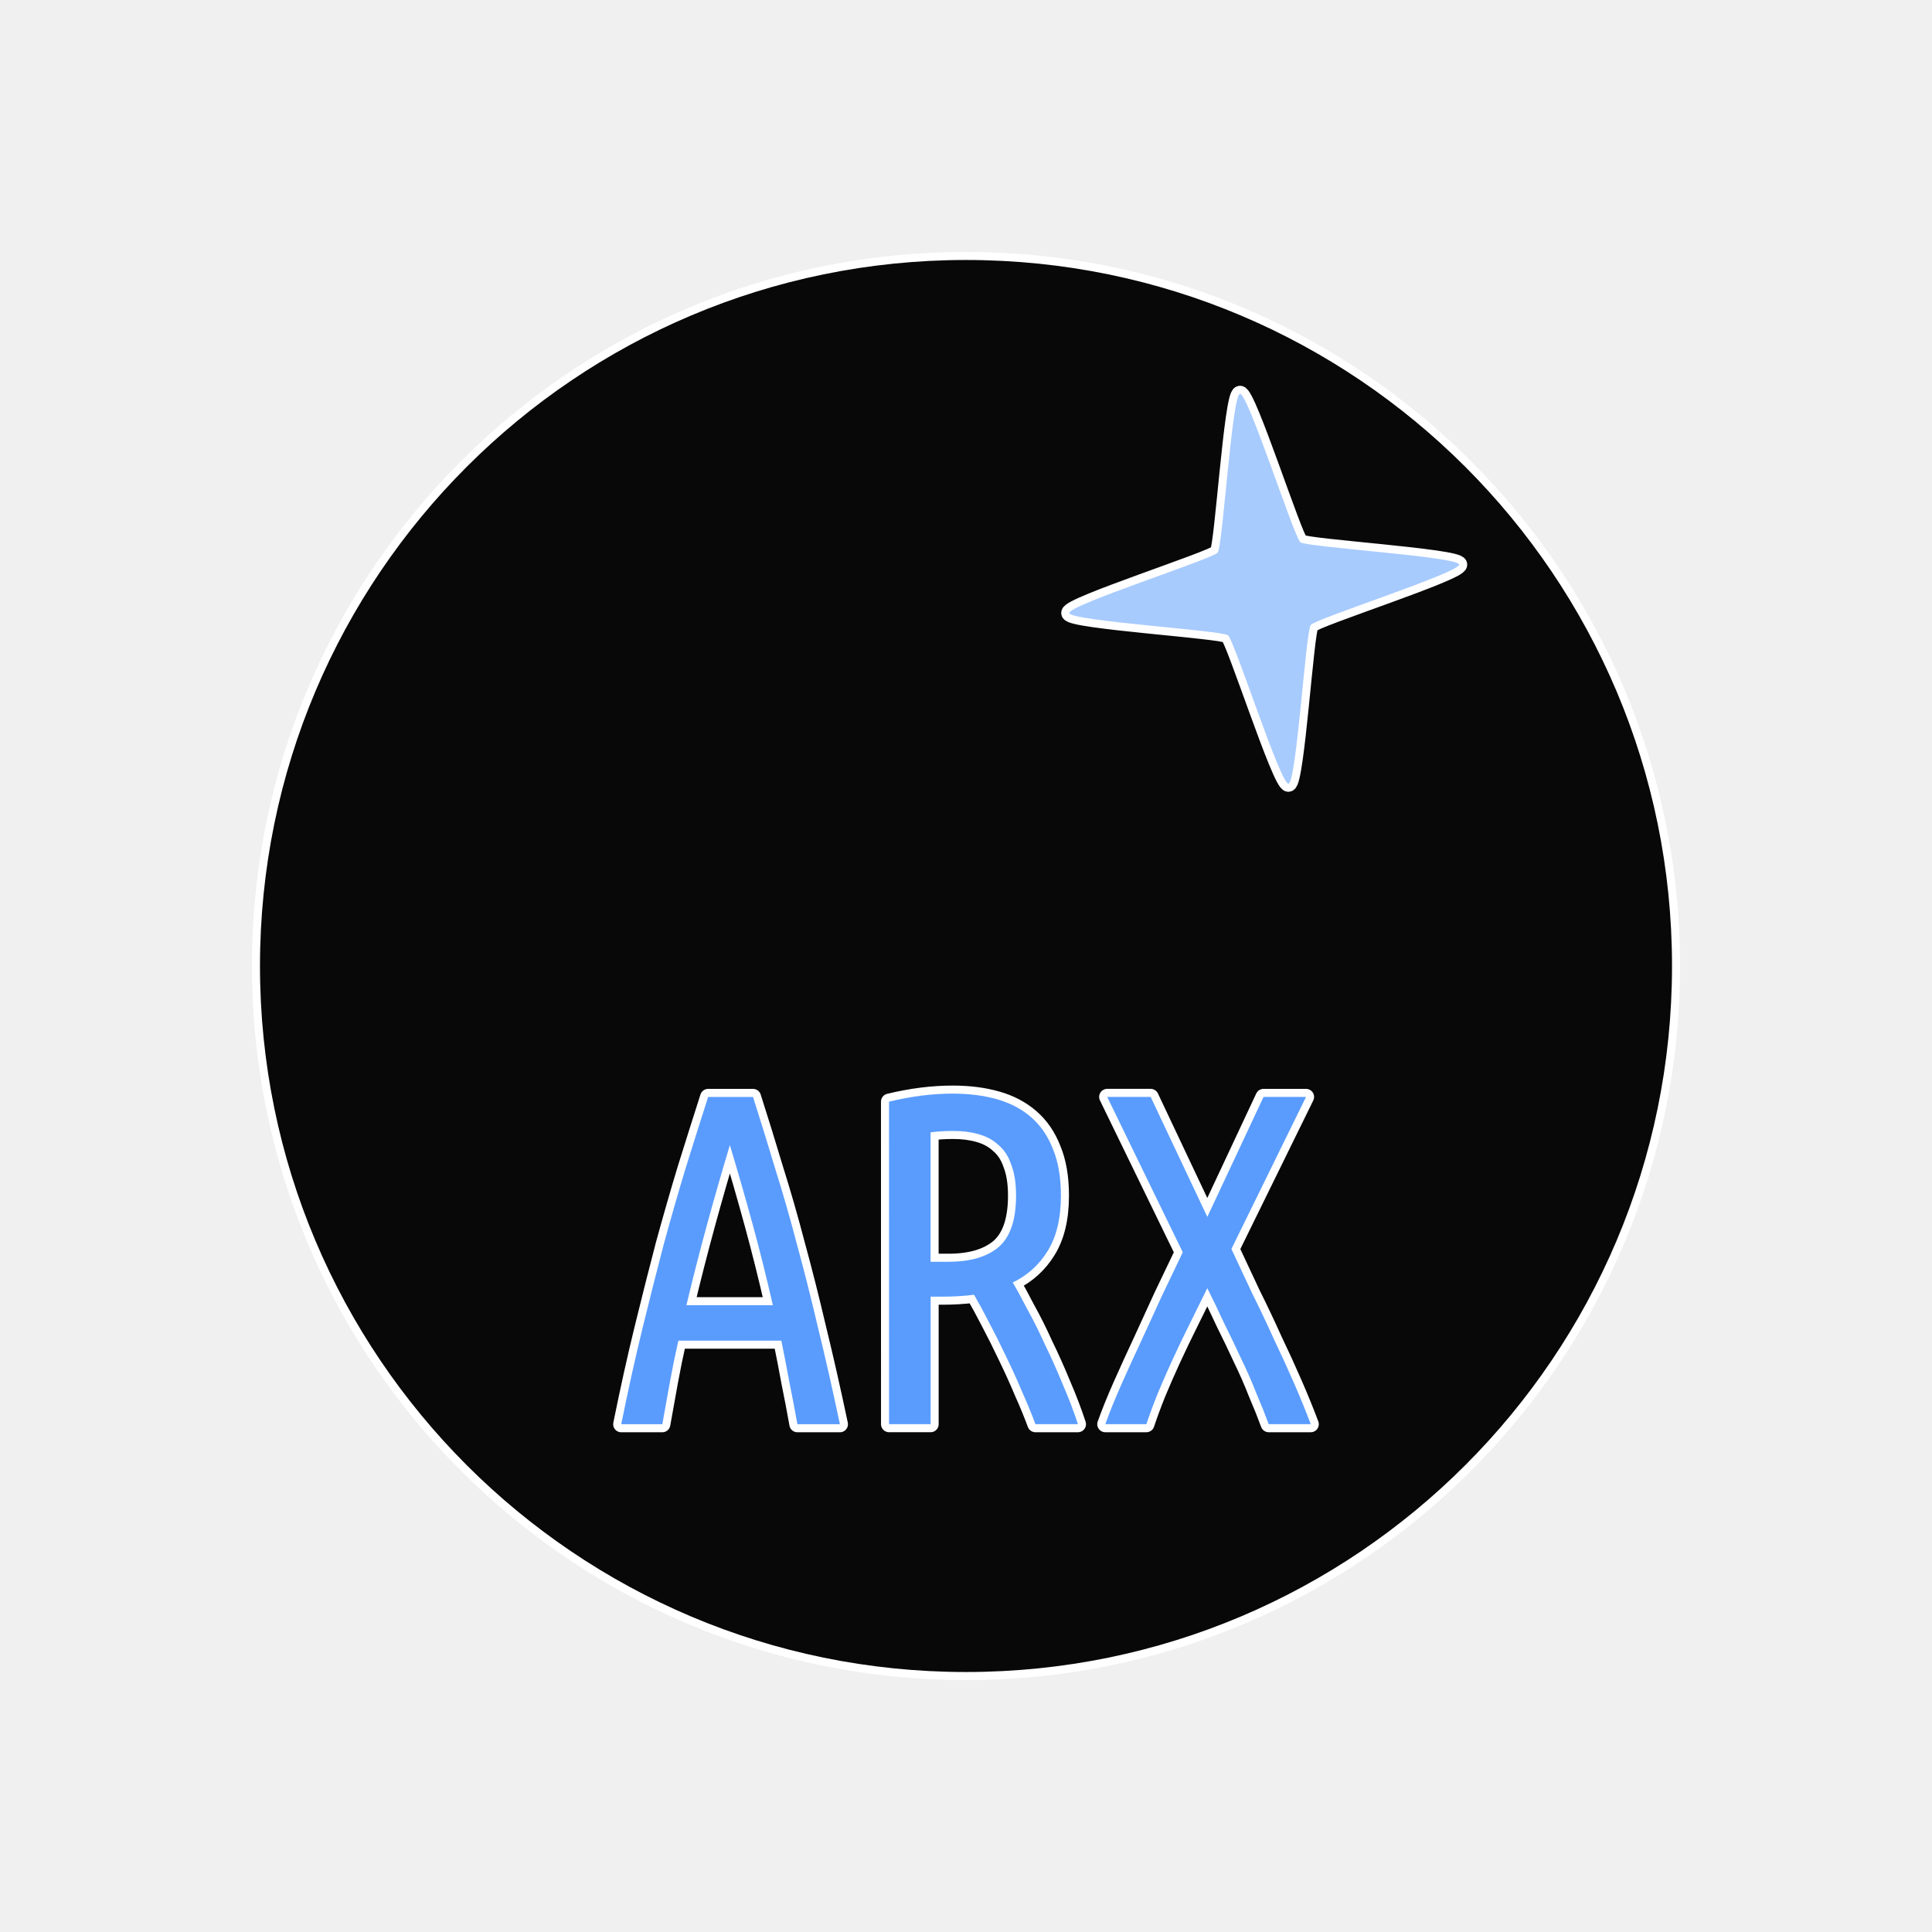
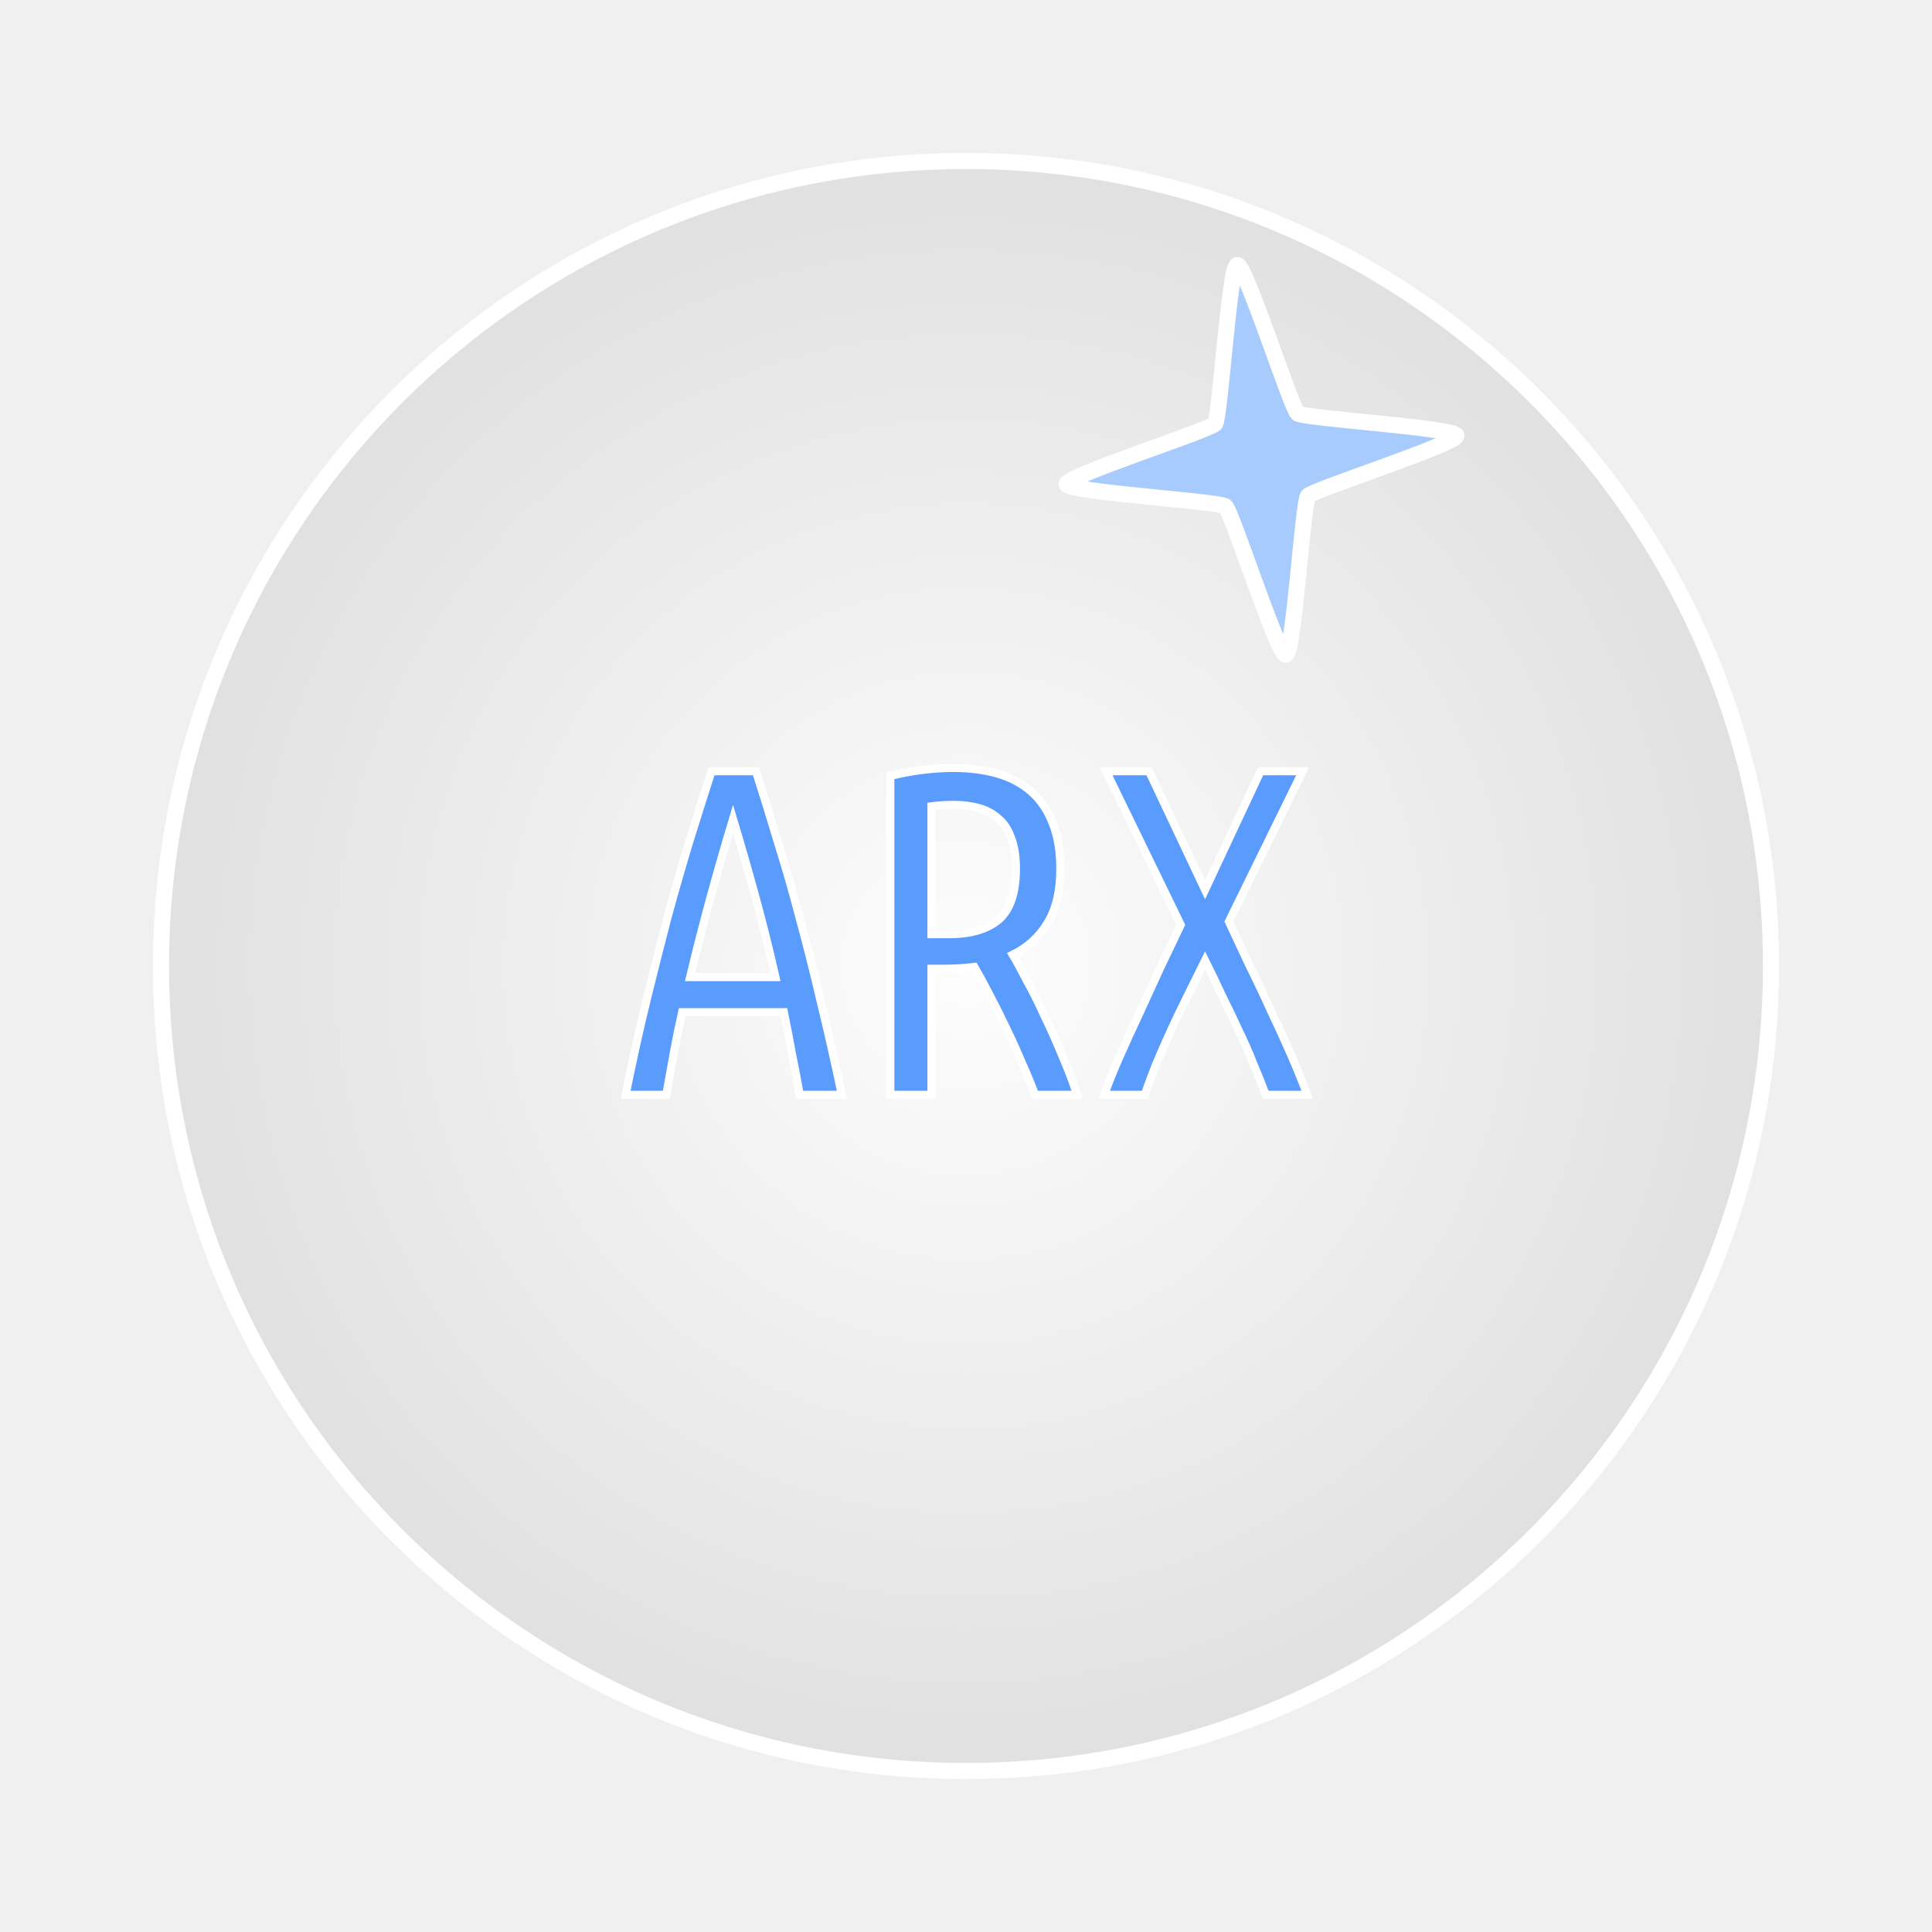
- <svg xmlns="http://www.w3.org/2000/svg" width="120" height="120" viewBox="0 0 120 120" version="1.1" id="svg1">
-   <defs id="defs1">
-     <rect x="37.361" y="61.108" width="66.966" height="35.937" id="rect2" />
+ <svg xmlns="http://www.w3.org/2000/svg" width="200" height="200" viewBox="0 0 120 120" version="1.1" id="svg2">
+   <defs id="defs2">
+     <radialGradient id="moonGradient" cx="50%" cy="50%" r="50%">
+       <stop offset="0%" stop-color="#fdfdfd" id="stop1" />
+       <stop offset="100%" stop-color="#e0e0e0" id="stop2" />
+     </radialGradient>
  </defs>
-   <g id="layer1">
-     <circle style="fill:#080808;stroke-width:1;stroke-linecap:square;stroke-linejoin:round;paint-order:stroke fill markers;stroke:#ffffff;stroke-opacity:1;stroke-dasharray:none" id="path1" cx="60" cy="60" r="43.852" />
-     <path d="m 57.645,68.133 q 0.704,2.2 1.379,4.459 0.704,2.229 1.349,4.693 0.675,2.464 1.32,5.221 0.675,2.757 1.349,5.955 h -2.64 q -0.235,-1.32 -0.499,-2.611 -0.235,-1.291 -0.499,-2.581 h -6.395 q -0.293,1.291 -0.528,2.581 -0.235,1.291 -0.469,2.611 h -2.552 q 0.645,-3.197 1.32,-5.955 0.675,-2.757 1.32,-5.221 0.675,-2.464 1.349,-4.693 0.704,-2.259 1.408,-4.459 z m -1.437,2.992 q -0.733,2.435 -1.408,4.899 -0.675,2.464 -1.291,5.045 h 5.368 q -0.587,-2.581 -1.261,-5.045 -0.675,-2.464 -1.408,-4.899 z m 9.885,-2.699 q 2.053,-0.499 3.96,-0.499 1.525,0 2.757,0.352 1.232,0.352 2.112,1.115 0.88,0.763 1.349,1.965 0.499,1.203 0.499,2.904 0,2.112 -0.821,3.432 -0.792,1.291 -2.171,1.965 0.352,0.587 0.88,1.613 0.557,0.997 1.115,2.229 0.587,1.203 1.115,2.493 0.557,1.291 0.939,2.464 h -2.64 q -0.323,-0.88 -0.821,-1.995 -0.469,-1.115 -0.997,-2.2 -0.528,-1.115 -1.056,-2.112 -0.528,-1.027 -0.939,-1.731 -0.469,0.059 -0.968,0.088 -0.499,0.029 -0.997,0.029 h -0.733 v 7.92 h -2.581 z m 2.581,9.944 h 1.115 q 2.024,0 3.109,-0.909 1.085,-0.939 1.085,-3.197 0,-1.144 -0.293,-1.907 -0.264,-0.792 -0.792,-1.232 -0.499,-0.469 -1.232,-0.675 -0.704,-0.205 -1.584,-0.205 -0.763,0 -1.408,0.088 z m 17.189,-2.787 3.491,-7.451 h 2.64 l -4.635,9.445 q 0.616,1.32 1.291,2.757 0.704,1.408 1.349,2.845 0.675,1.408 1.261,2.757 0.587,1.349 1.027,2.523 h -2.611 q -0.323,-0.88 -0.763,-1.907 -0.411,-1.056 -0.939,-2.141 -0.499,-1.085 -1.056,-2.2 -0.528,-1.144 -1.056,-2.2 -0.528,1.056 -1.085,2.2 -0.557,1.115 -1.056,2.2 -0.499,1.085 -0.939,2.141 -0.411,1.027 -0.704,1.907 h -2.552 q 0.411,-1.144 0.997,-2.464 0.587,-1.32 1.232,-2.699 0.645,-1.408 1.291,-2.816 0.675,-1.408 1.291,-2.699 l -4.693,-9.651 h 2.699 z" id="text2" style="font-size:29.333px;font-family:'Ubuntu Condensed';-inkscape-font-specification:'Ubuntu Condensed, ';text-align:center;text-anchor:middle;white-space:pre;fill:#5a9cfe;stroke:#ffffff;stroke-linecap:square;stroke-linejoin:round;paint-order:stroke fill markers" transform="translate(-10.87404)" aria-label="ARX" />
-     <path style="fill:#a8cbfe;stroke:#ffffff;stroke-linecap:square;stroke-linejoin:round;paint-order:stroke fill markers" id="path3" d="m 55.726,42.586 c -0.194,0.459 -9.402,-1.545 -9.863,-1.357 -0.461,0.187 -5.668,8.042 -6.126,7.848 -0.459,-0.194 1.545,-9.402 1.357,-9.863 -0.187,-0.461 -8.042,-5.668 -7.848,-6.126 0.194,-0.459 9.402,1.545 9.863,1.357 0.461,-0.187 5.668,-8.042 6.126,-7.848 0.459,0.194 -1.545,9.402 -1.357,9.863 0.187,0.461 8.042,5.668 7.848,6.126 z" transform="rotate(-30,59.14065,-26.31063)" />
-   </g>
+   <circle cx="60" cy="60" r="50" fill="url(#moonGradient)" stroke="#ffffff" stroke-width="1" id="circle2" />
+   <path d="m 46.95,47.903 q 0.696,2.175 1.363,4.408 0.696,2.204 1.334,4.64 0.667,2.436 1.305,5.162 0.667,2.726 1.334,5.887 h -2.61 q -0.232,-1.305 -0.493,-2.581 -0.232,-1.276 -0.493,-2.552 h -6.322 q -0.29,1.276 -0.522,2.552 -0.232,1.276 -0.464,2.581 h -2.523 q 0.638,-3.161 1.305,-5.887 0.667,-2.726 1.305,-5.162 0.667,-2.436 1.334,-4.64 0.696,-2.233 1.392,-4.408 z m -1.421,2.958 q -0.725,2.407 -1.392,4.843 -0.667,2.436 -1.276,4.988 h 5.307 q -0.58,-2.552 -1.247,-4.988 -0.667,-2.436 -1.392,-4.843 z m 9.773,-2.668 q 2.03,-0.493 3.915,-0.493 1.508,0 2.726,0.348 1.218,0.348 2.088,1.102 0.87,0.754 1.334,1.943 0.493,1.189 0.493,2.871 0,2.088 -0.812,3.393 -0.783,1.276 -2.146,1.943 0.348,0.58 0.87,1.595 0.551,0.986 1.102,2.204 0.58,1.189 1.102,2.465 0.551,1.276 0.928,2.436 h -2.61 q -0.319,-0.87 -0.812,-1.972 -0.464,-1.102 -0.986,-2.175 -0.522,-1.102 -1.044,-2.088 -0.522,-1.015 -0.928,-1.711 -0.464,0.058 -0.957,0.087 -0.493,0.029 -0.986,0.029 h -0.725 V 68 h -2.552 z m 2.552,9.831 h 1.102 q 2.001,0 3.074,-0.899 1.073,-0.928 1.073,-3.161 0,-1.131 -0.29,-1.885 -0.261,-0.783 -0.783,-1.218 -0.493,-0.464 -1.218,-0.667 -0.696,-0.203 -1.566,-0.203 -0.754,0 -1.392,0.087 z m 16.994,-2.755 3.451,-7.366 h 2.61 l -4.582,9.338 q 0.609,1.305 1.276,2.726 0.696,1.392 1.334,2.813 0.667,1.392 1.247,2.726 0.58,1.334 1.015,2.494 h -2.581 q -0.319,-0.87 -0.754,-1.885 -0.406,-1.044 -0.928,-2.117 -0.493,-1.073 -1.044,-2.175 -0.522,-1.131 -1.044,-2.175 -0.522,1.044 -1.073,2.175 -0.551,1.102 -1.044,2.175 -0.493,1.073 -0.928,2.117 -0.406,1.015 -0.696,1.885 h -2.523 q 0.406,-1.131 0.986,-2.436 0.58,-1.305 1.218,-2.668 0.638,-1.392 1.276,-2.784 0.667,-1.392 1.276,-2.668 l -4.64,-9.541 h 2.668 z" id="text2" style="font-size:29px;font-family:'Ubuntu Condensed', sans-serif;text-anchor:middle;fill:#5a9cfe;stroke:#ffffff;stroke-width:0.5" aria-label="ARX" />
+   <path d="m 90.458,27.056 c 0.065,0.493 -8.911,3.366 -9.219,3.752 -0.308,0.386 -0.89,9.798 -1.375,9.858 -0.493,0.065 -3.366,-8.911 -3.752,-9.219 -0.386,-0.308 -9.798,-0.89 -9.858,-1.375 -0.065,-0.493 8.911,-3.366 9.219,-3.752 0.308,-0.386 0.882,-9.793 1.375,-9.858 0.493,-0.065 3.366,8.911 3.752,9.219 0.386,0.308 9.798,0.89 9.858,1.375 z" fill="#a8cbfe" stroke="#ffffff" stroke-width="1" id="path2" />
</svg>
